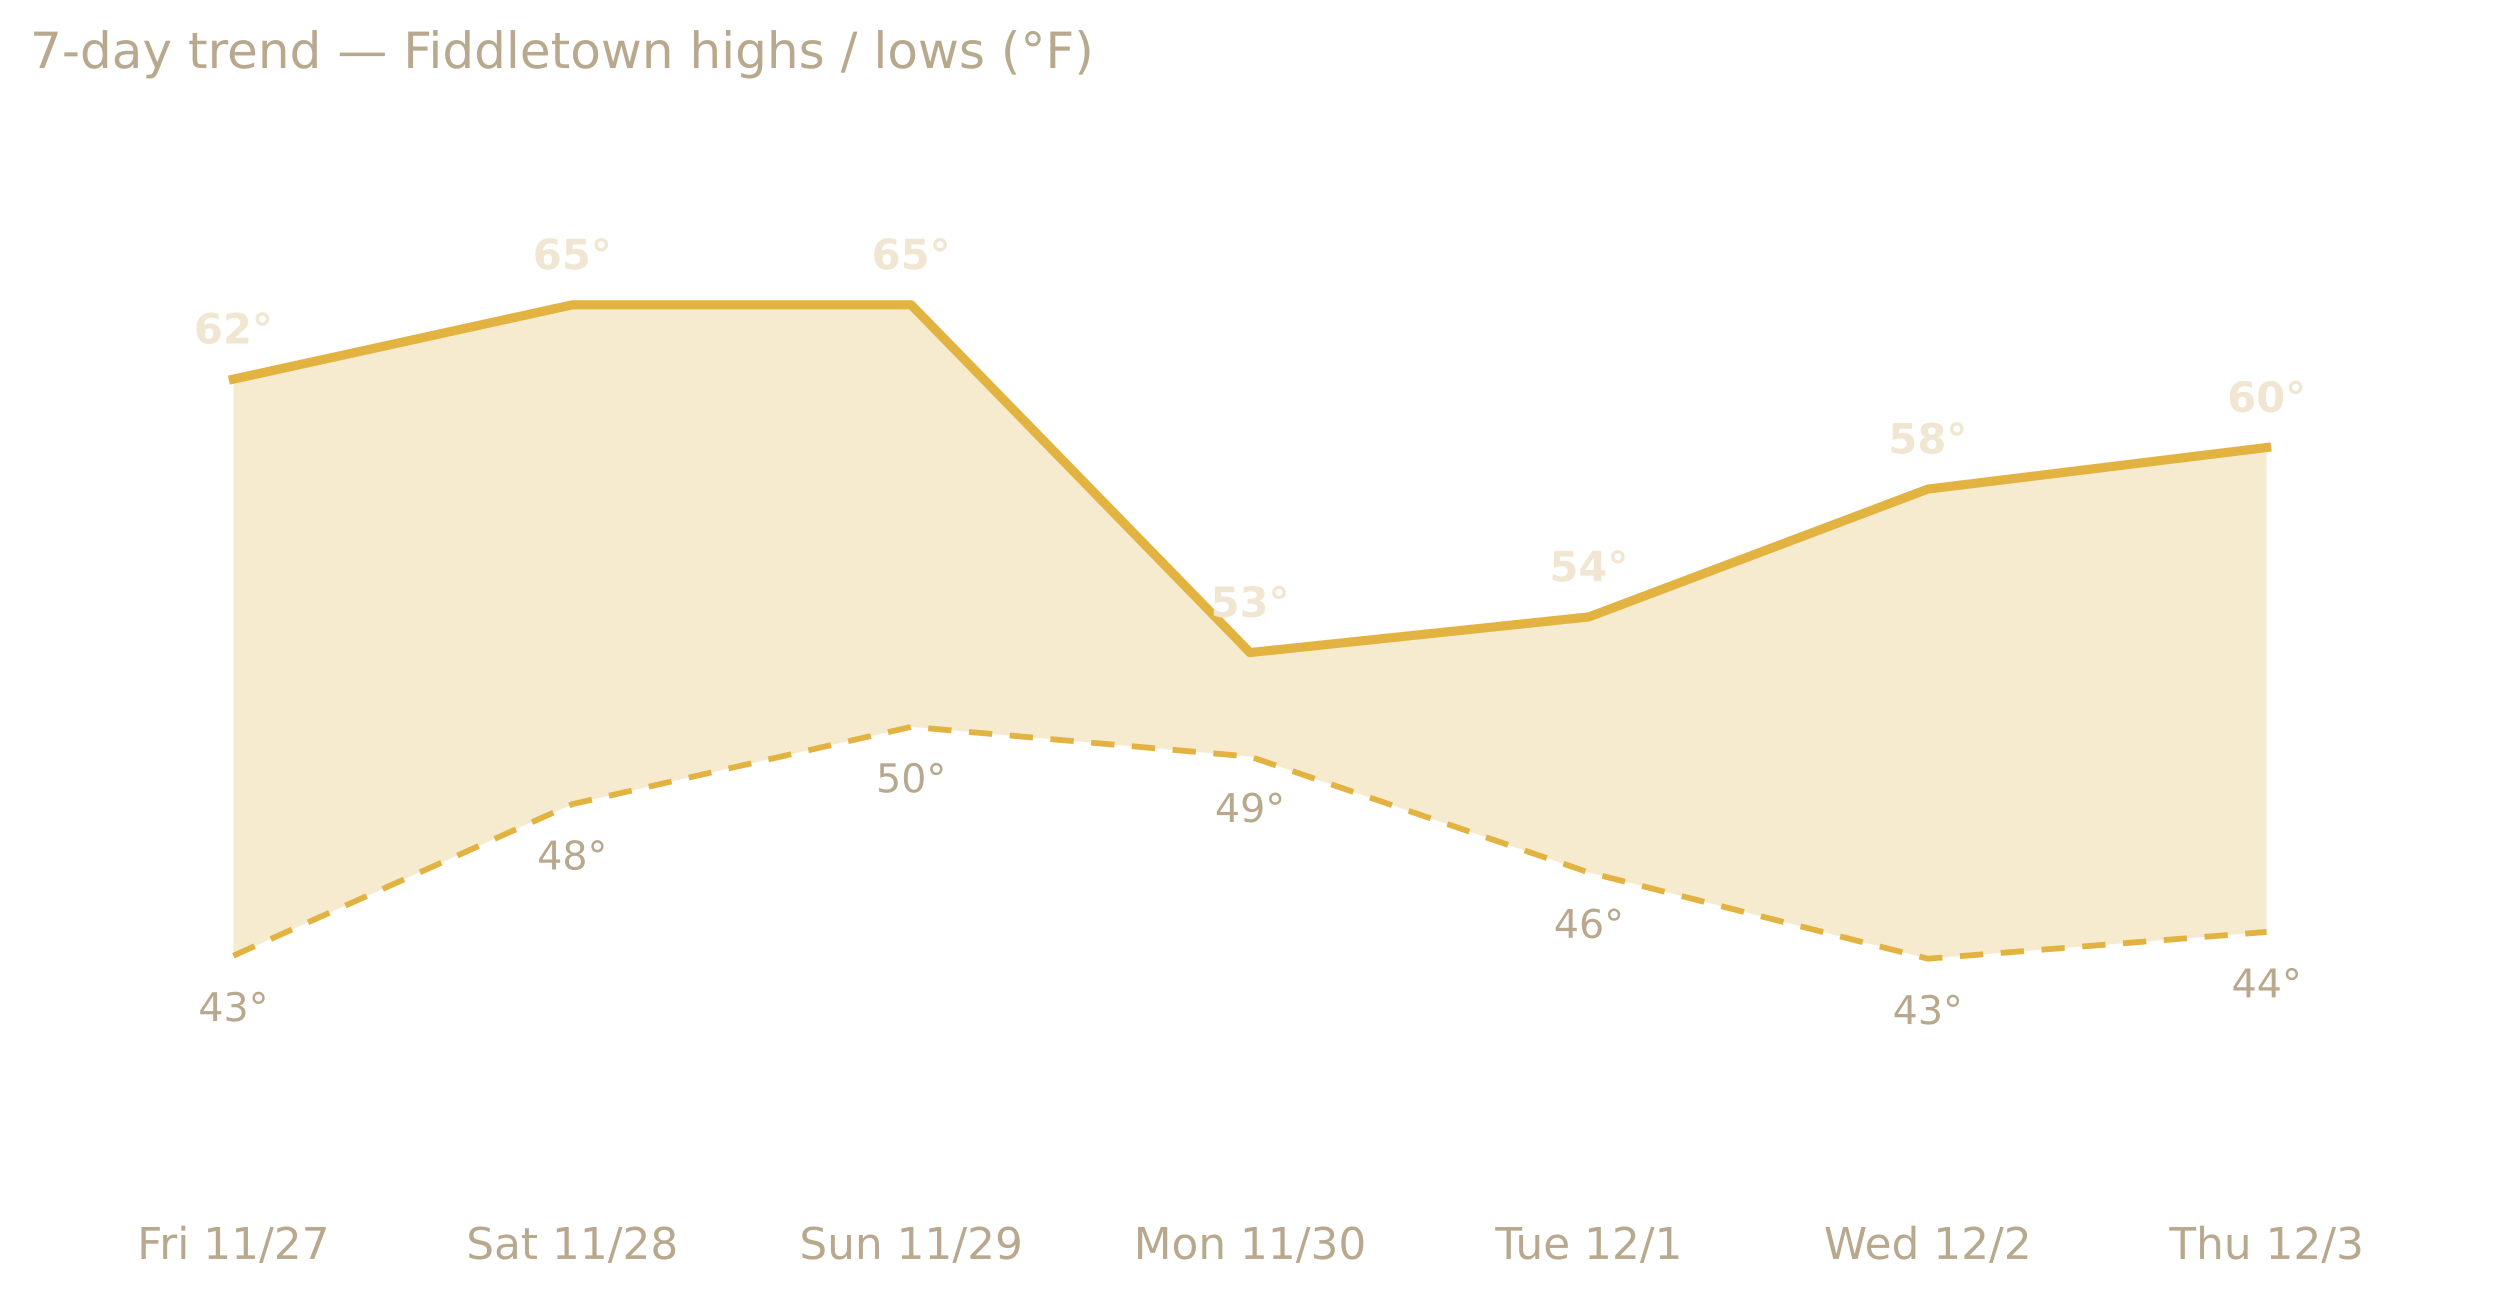
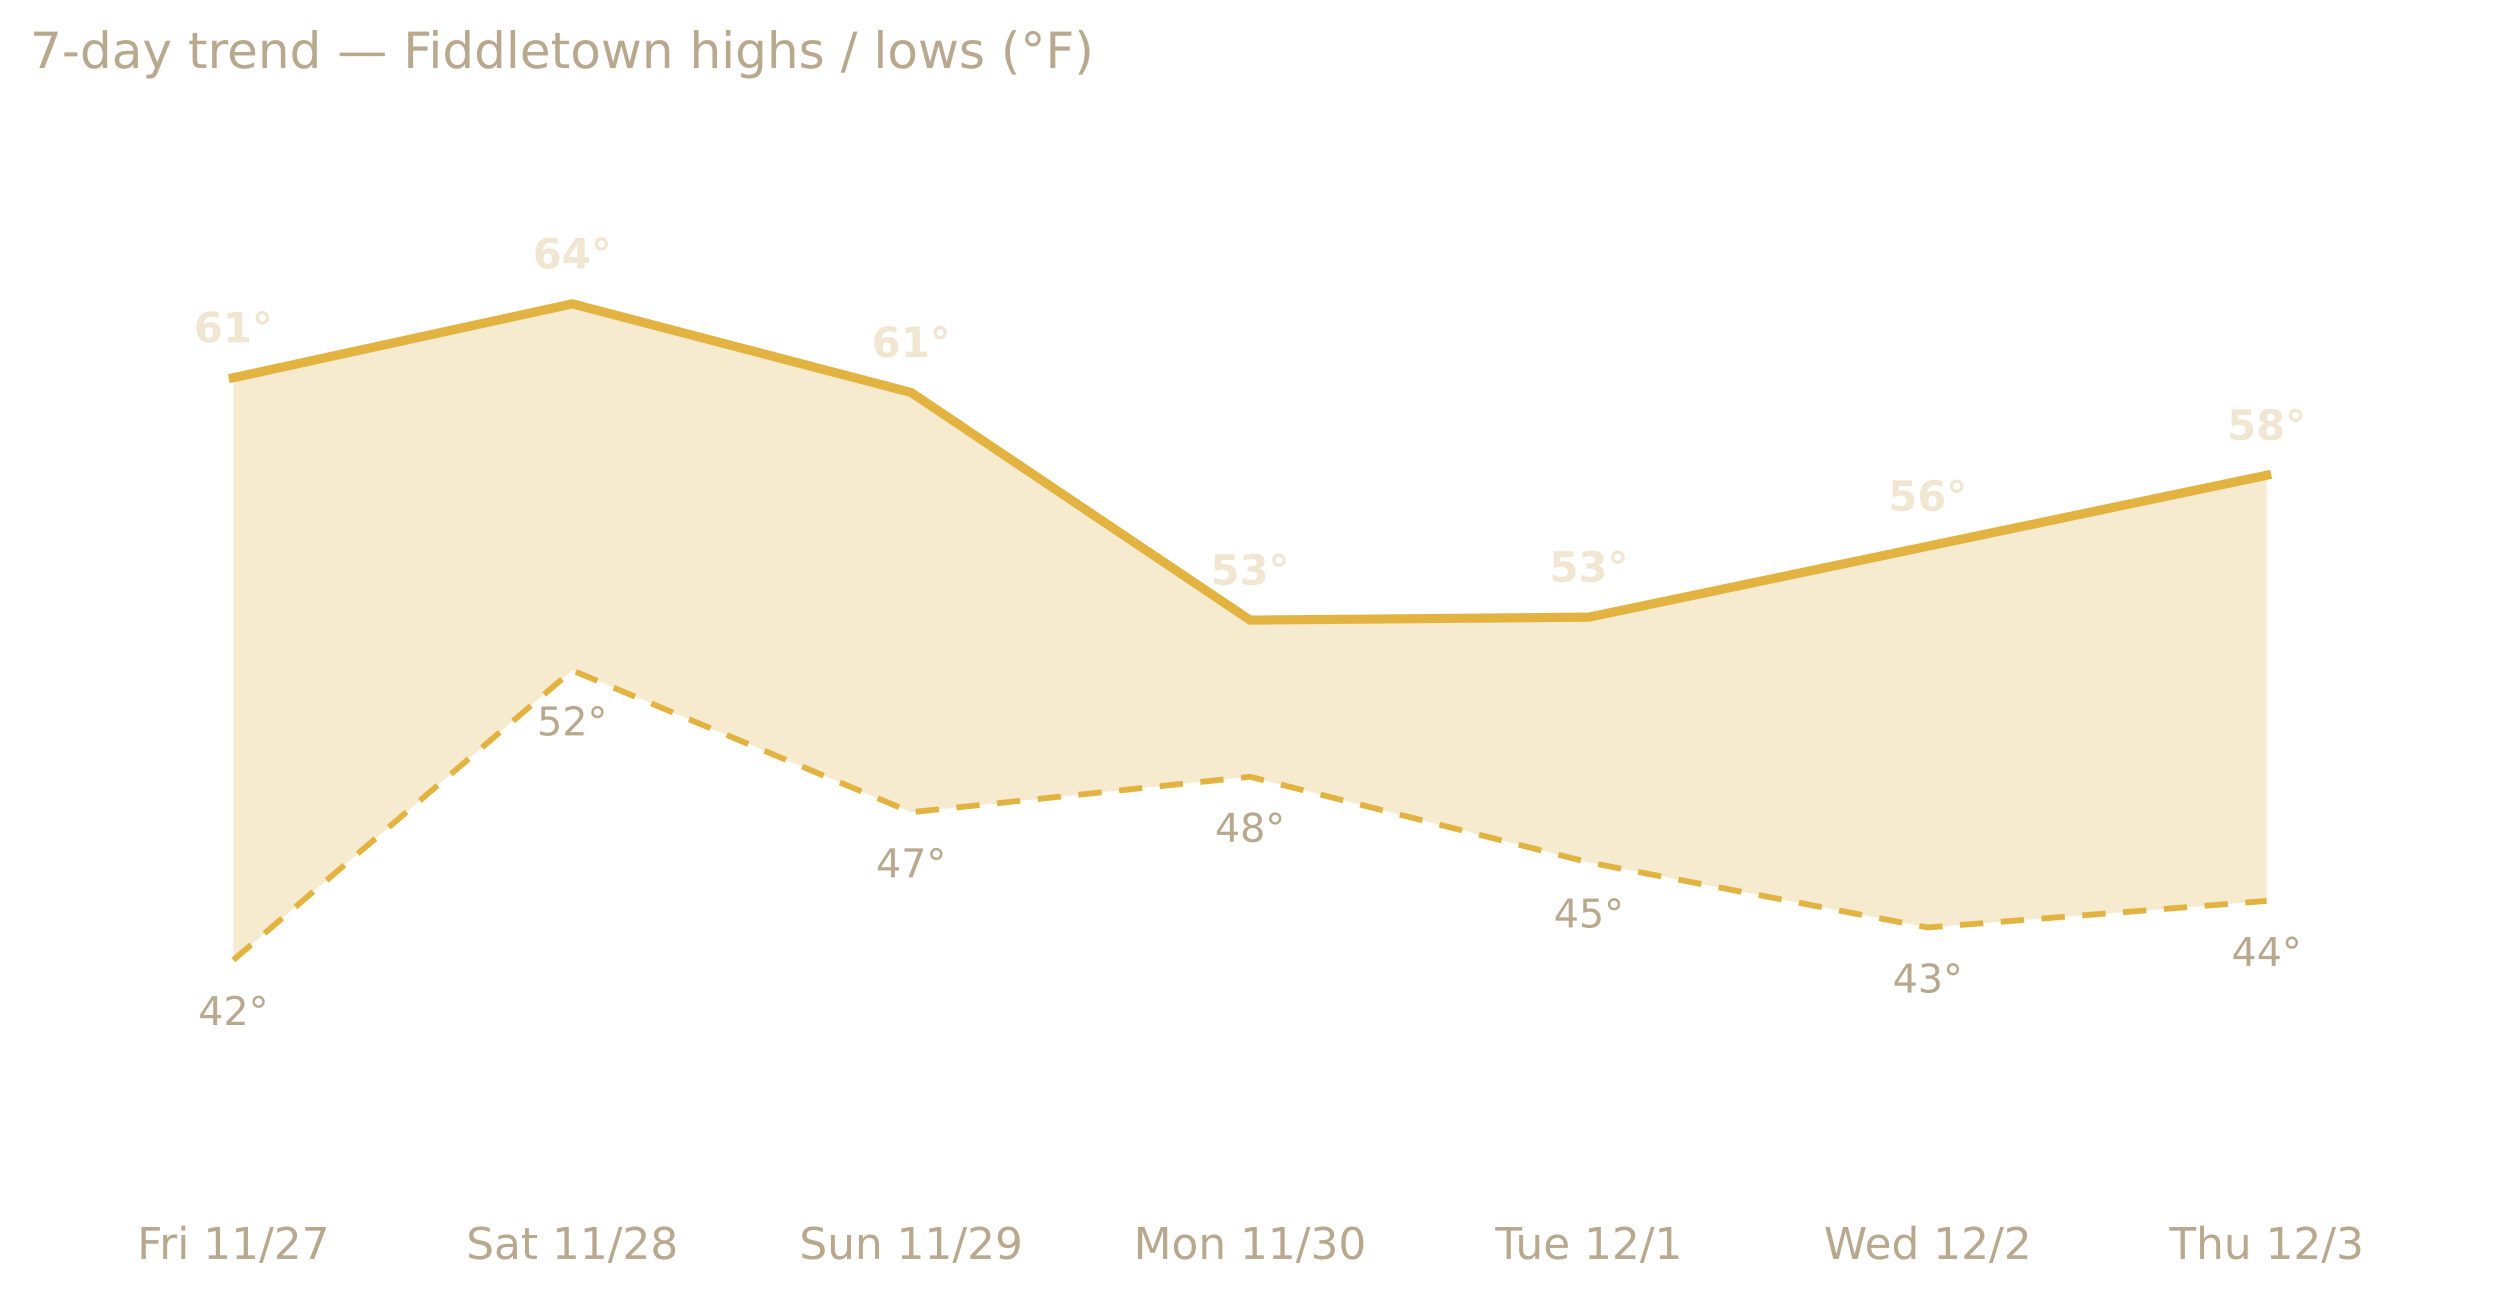
<svg xmlns="http://www.w3.org/2000/svg" xmlns:xlink="http://www.w3.org/1999/xlink" width="599.2pt" height="311.13pt" viewBox="0 0 599.2 311.13" version="1.1">
  <defs>
    <style type="text/css">*{stroke-linejoin: round; stroke-linecap: butt}</style>
  </defs>
  <g id="figure_1">
    <g id="patch_1">
      <path d="M 0 311.13  L 599.2 311.13  L 599.2 0  L 0 0  L 0 311.13  z " style="fill: none; opacity: 0" />
    </g>
    <g id="axes_1">
      <g id="patch_2">
        <path d="M 7.2 286.768  L 592 286.768  L 592 30.318  L 7.2 30.318  L 7.2 286.768  z " style="fill: none" />
      </g>
      <g id="matplotlib.axis_1">
        <g id="xtick_1">
          <g id="text_1">
            <g style="fill: #b8a88e" transform="translate(32.87927 301.7465) scale(0.105 -0.105)">
              <defs>
                <path id="DejaVuSans-46" d="M 628 4666  L 3309 4666  L 3309 4134  L 1259 4134  L 1259 2759  L 3109 2759  L 3109 2228  L 1259 2228  L 1259 0  L 628 0  L 628 4666  z " transform="scale(0.015625)" />
                <path id="DejaVuSans-72" d="M 2631 2963  Q 2534 3019 2420 3045  Q 2306 3072 2169 3072  Q 1681 3072 1420 2755  Q 1159 2438 1159 1844  L 1159 0  L 581 0  L 581 3500  L 1159 3500  L 1159 2956  Q 1341 3275 1631 3429  Q 1922 3584 2338 3584  Q 2397 3584 2469 3576  Q 2541 3569 2628 3553  L 2631 2963  z " transform="scale(0.015625)" />
                <path id="DejaVuSans-69" d="M 603 3500  L 1178 3500  L 1178 0  L 603 0  L 603 3500  z M 603 4863  L 1178 4863  L 1178 4134  L 603 4134  L 603 4863  z " transform="scale(0.015625)" />
                <path id="DejaVuSans-20" transform="scale(0.015625)" />
                <path id="DejaVuSans-31" d="M 794 531  L 1825 531  L 1825 4091  L 703 3866  L 703 4441  L 1819 4666  L 2450 4666  L 2450 531  L 3481 531  L 3481 0  L 794 0  L 794 531  z " transform="scale(0.015625)" />
                <path id="DejaVuSans-2f" d="M 1625 4666  L 2156 4666  L 531 -594  L 0 -594  L 1625 4666  z " transform="scale(0.015625)" />
                <path id="DejaVuSans-32" d="M 1228 531  L 3431 531  L 3431 0  L 469 0  L 469 531  Q 828 903 1448 1529  Q 2069 2156 2228 2338  Q 2531 2678 2651 2914  Q 2772 3150 2772 3378  Q 2772 3750 2511 3984  Q 2250 4219 1831 4219  Q 1534 4219 1204 4116  Q 875 4013 500 3803  L 500 4441  Q 881 4594 1212 4672  Q 1544 4750 1819 4750  Q 2544 4750 2975 4387  Q 3406 4025 3406 3419  Q 3406 3131 3298 2873  Q 3191 2616 2906 2266  Q 2828 2175 2409 1742  Q 1991 1309 1228 531  z " transform="scale(0.015625)" />
                <path id="DejaVuSans-37" d="M 525 4666  L 3525 4666  L 3525 4397  L 1831 0  L 1172 0  L 2766 4134  L 525 4134  L 525 4666  z " transform="scale(0.015625)" />
              </defs>
              <use xlink:href="#DejaVuSans-46" />
              <use xlink:href="#DejaVuSans-72" x="50.27" />
              <use xlink:href="#DejaVuSans-69" x="91.383" />
              <use xlink:href="#DejaVuSans-20" x="119.166" />
              <use xlink:href="#DejaVuSans-31" x="150.953" />
              <use xlink:href="#DejaVuSans-31" x="214.576" />
              <use xlink:href="#DejaVuSans-2f" x="278.199" />
              <use xlink:href="#DejaVuSans-32" x="311.891" />
              <use xlink:href="#DejaVuSans-37" x="375.514" />
            </g>
          </g>
        </g>
        <g id="xtick_2">
          <g id="text_2">
            <g style="fill: #b8a88e" transform="translate(111.7488 301.7465) scale(0.105 -0.105)">
              <defs>
                <path id="DejaVuSans-53" d="M 3425 4513  L 3425 3897  Q 3066 4069 2747 4153  Q 2428 4238 2131 4238  Q 1616 4238 1336 4038  Q 1056 3838 1056 3469  Q 1056 3159 1242 3001  Q 1428 2844 1947 2747  L 2328 2669  Q 3034 2534 3370 2195  Q 3706 1856 3706 1288  Q 3706 609 3251 259  Q 2797 -91 1919 -91  Q 1588 -91 1214 -16  Q 841 59 441 206  L 441 856  Q 825 641 1194 531  Q 1563 422 1919 422  Q 2459 422 2753 634  Q 3047 847 3047 1241  Q 3047 1584 2836 1778  Q 2625 1972 2144 2069  L 1759 2144  Q 1053 2284 737 2584  Q 422 2884 422 3419  Q 422 4038 858 4394  Q 1294 4750 2059 4750  Q 2388 4750 2728 4690  Q 3069 4631 3425 4513  z " transform="scale(0.015625)" />
                <path id="DejaVuSans-61" d="M 2194 1759  Q 1497 1759 1228 1600  Q 959 1441 959 1056  Q 959 750 1161 570  Q 1363 391 1709 391  Q 2188 391 2477 730  Q 2766 1069 2766 1631  L 2766 1759  L 2194 1759  z M 3341 1997  L 3341 0  L 2766 0  L 2766 531  Q 2569 213 2275 61  Q 1981 -91 1556 -91  Q 1019 -91 701 211  Q 384 513 384 1019  Q 384 1609 779 1909  Q 1175 2209 1959 2209  L 2766 2209  L 2766 2266  Q 2766 2663 2505 2880  Q 2244 3097 1772 3097  Q 1472 3097 1187 3025  Q 903 2953 641 2809  L 641 3341  Q 956 3463 1253 3523  Q 1550 3584 1831 3584  Q 2591 3584 2966 3190  Q 3341 2797 3341 1997  z " transform="scale(0.015625)" />
                <path id="DejaVuSans-74" d="M 1172 4494  L 1172 3500  L 2356 3500  L 2356 3053  L 1172 3053  L 1172 1153  Q 1172 725 1289 603  Q 1406 481 1766 481  L 2356 481  L 2356 0  L 1766 0  Q 1100 0 847 248  Q 594 497 594 1153  L 594 3053  L 172 3053  L 172 3500  L 594 3500  L 594 4494  L 1172 4494  z " transform="scale(0.015625)" />
                <path id="DejaVuSans-38" d="M 2034 2216  Q 1584 2216 1326 1975  Q 1069 1734 1069 1313  Q 1069 891 1326 650  Q 1584 409 2034 409  Q 2484 409 2743 651  Q 3003 894 3003 1313  Q 3003 1734 2745 1975  Q 2488 2216 2034 2216  z M 1403 2484  Q 997 2584 770 2862  Q 544 3141 544 3541  Q 544 4100 942 4425  Q 1341 4750 2034 4750  Q 2731 4750 3128 4425  Q 3525 4100 3525 3541  Q 3525 3141 3298 2862  Q 3072 2584 2669 2484  Q 3125 2378 3379 2068  Q 3634 1759 3634 1313  Q 3634 634 3220 271  Q 2806 -91 2034 -91  Q 1263 -91 848 271  Q 434 634 434 1313  Q 434 1759 690 2068  Q 947 2378 1403 2484  z M 1172 3481  Q 1172 3119 1398 2916  Q 1625 2713 2034 2713  Q 2441 2713 2670 2916  Q 2900 3119 2900 3481  Q 2900 3844 2670 4047  Q 2441 4250 2034 4250  Q 1625 4250 1398 4047  Q 1172 3844 1172 3481  z " transform="scale(0.015625)" />
              </defs>
              <use xlink:href="#DejaVuSans-53" />
              <use xlink:href="#DejaVuSans-61" x="63.477" />
              <use xlink:href="#DejaVuSans-74" x="124.756" />
              <use xlink:href="#DejaVuSans-20" x="163.965" />
              <use xlink:href="#DejaVuSans-31" x="195.752" />
              <use xlink:href="#DejaVuSans-31" x="259.375" />
              <use xlink:href="#DejaVuSans-2f" x="322.998" />
              <use xlink:href="#DejaVuSans-32" x="356.689" />
              <use xlink:href="#DejaVuSans-38" x="420.312" />
            </g>
          </g>
        </g>
        <g id="xtick_3">
          <g id="text_3">
            <g style="fill: #b8a88e" transform="translate(191.5921 301.7465) scale(0.105 -0.105)">
              <defs>
                <path id="DejaVuSans-75" d="M 544 1381  L 544 3500  L 1119 3500  L 1119 1403  Q 1119 906 1312 657  Q 1506 409 1894 409  Q 2359 409 2629 706  Q 2900 1003 2900 1516  L 2900 3500  L 3475 3500  L 3475 0  L 2900 0  L 2900 538  Q 2691 219 2414 64  Q 2138 -91 1772 -91  Q 1169 -91 856 284  Q 544 659 544 1381  z M 1991 3584  L 1991 3584  z " transform="scale(0.015625)" />
                <path id="DejaVuSans-6e" d="M 3513 2113  L 3513 0  L 2938 0  L 2938 2094  Q 2938 2591 2744 2837  Q 2550 3084 2163 3084  Q 1697 3084 1428 2787  Q 1159 2491 1159 1978  L 1159 0  L 581 0  L 581 3500  L 1159 3500  L 1159 2956  Q 1366 3272 1645 3428  Q 1925 3584 2291 3584  Q 2894 3584 3203 3211  Q 3513 2838 3513 2113  z " transform="scale(0.015625)" />
                <path id="DejaVuSans-39" d="M 703 97  L 703 672  Q 941 559 1184 500  Q 1428 441 1663 441  Q 2288 441 2617 861  Q 2947 1281 2994 2138  Q 2813 1869 2534 1725  Q 2256 1581 1919 1581  Q 1219 1581 811 2004  Q 403 2428 403 3163  Q 403 3881 828 4315  Q 1253 4750 1959 4750  Q 2769 4750 3195 4129  Q 3622 3509 3622 2328  Q 3622 1225 3098 567  Q 2575 -91 1691 -91  Q 1453 -91 1209 -44  Q 966 3 703 97  z M 1959 2075  Q 2384 2075 2632 2365  Q 2881 2656 2881 3163  Q 2881 3666 2632 3958  Q 2384 4250 1959 4250  Q 1534 4250 1286 3958  Q 1038 3666 1038 3163  Q 1038 2656 1286 2365  Q 1534 2075 1959 2075  z " transform="scale(0.015625)" />
              </defs>
              <use xlink:href="#DejaVuSans-53" />
              <use xlink:href="#DejaVuSans-75" x="63.477" />
              <use xlink:href="#DejaVuSans-6e" x="126.855" />
              <use xlink:href="#DejaVuSans-20" x="190.234" />
              <use xlink:href="#DejaVuSans-31" x="222.021" />
              <use xlink:href="#DejaVuSans-31" x="285.645" />
              <use xlink:href="#DejaVuSans-2f" x="349.268" />
              <use xlink:href="#DejaVuSans-32" x="382.959" />
              <use xlink:href="#DejaVuSans-39" x="446.582" />
            </g>
          </g>
        </g>
        <g id="xtick_4">
          <g id="text_4">
            <g style="fill: #b8a88e" transform="translate(271.7323 301.7465) scale(0.105 -0.105)">
              <defs>
                <path id="DejaVuSans-4d" d="M 628 4666  L 1569 4666  L 2759 1491  L 3956 4666  L 4897 4666  L 4897 0  L 4281 0  L 4281 4097  L 3078 897  L 2444 897  L 1241 4097  L 1241 0  L 628 0  L 628 4666  z " transform="scale(0.015625)" />
                <path id="DejaVuSans-6f" d="M 1959 3097  Q 1497 3097 1228 2736  Q 959 2375 959 1747  Q 959 1119 1226 758  Q 1494 397 1959 397  Q 2419 397 2687 759  Q 2956 1122 2956 1747  Q 2956 2369 2687 2733  Q 2419 3097 1959 3097  z M 1959 3584  Q 2709 3584 3137 3096  Q 3566 2609 3566 1747  Q 3566 888 3137 398  Q 2709 -91 1959 -91  Q 1206 -91 779 398  Q 353 888 353 1747  Q 353 2609 779 3096  Q 1206 3584 1959 3584  z " transform="scale(0.015625)" />
                <path id="DejaVuSans-33" d="M 2597 2516  Q 3050 2419 3304 2112  Q 3559 1806 3559 1356  Q 3559 666 3084 287  Q 2609 -91 1734 -91  Q 1441 -91 1130 -33  Q 819 25 488 141  L 488 750  Q 750 597 1062 519  Q 1375 441 1716 441  Q 2309 441 2620 675  Q 2931 909 2931 1356  Q 2931 1769 2642 2001  Q 2353 2234 1838 2234  L 1294 2234  L 1294 2753  L 1863 2753  Q 2328 2753 2575 2939  Q 2822 3125 2822 3475  Q 2822 3834 2567 4026  Q 2313 4219 1838 4219  Q 1578 4219 1281 4162  Q 984 4106 628 3988  L 628 4550  Q 988 4650 1302 4700  Q 1616 4750 1894 4750  Q 2613 4750 3031 4423  Q 3450 4097 3450 3541  Q 3450 3153 3228 2886  Q 3006 2619 2597 2516  z " transform="scale(0.015625)" />
                <path id="DejaVuSans-30" d="M 2034 4250  Q 1547 4250 1301 3770  Q 1056 3291 1056 2328  Q 1056 1369 1301 889  Q 1547 409 2034 409  Q 2525 409 2770 889  Q 3016 1369 3016 2328  Q 3016 3291 2770 3770  Q 2525 4250 2034 4250  z M 2034 4750  Q 2819 4750 3233 4129  Q 3647 3509 3647 2328  Q 3647 1150 3233 529  Q 2819 -91 2034 -91  Q 1250 -91 836 529  Q 422 1150 422 2328  Q 422 3509 836 4129  Q 1250 4750 2034 4750  z " transform="scale(0.015625)" />
              </defs>
              <use xlink:href="#DejaVuSans-4d" />
              <use xlink:href="#DejaVuSans-6f" x="86.279" />
              <use xlink:href="#DejaVuSans-6e" x="147.461" />
              <use xlink:href="#DejaVuSans-20" x="210.84" />
              <use xlink:href="#DejaVuSans-31" x="242.627" />
              <use xlink:href="#DejaVuSans-31" x="306.25" />
              <use xlink:href="#DejaVuSans-2f" x="369.873" />
              <use xlink:href="#DejaVuSans-33" x="403.564" />
              <use xlink:href="#DejaVuSans-30" x="467.188" />
            </g>
          </g>
        </g>
        <g id="xtick_5">
          <g id="text_5">
            <g style="fill: #b8a88e" transform="translate(358.3941 301.7465) scale(0.105 -0.105)">
              <defs>
                <path id="DejaVuSans-54" d="M -19 4666  L 3928 4666  L 3928 4134  L 2272 4134  L 2272 0  L 1638 0  L 1638 4134  L -19 4134  L -19 4666  z " transform="scale(0.015625)" />
                <path id="DejaVuSans-65" d="M 3597 1894  L 3597 1613  L 953 1613  Q 991 1019 1311 708  Q 1631 397 2203 397  Q 2534 397 2845 478  Q 3156 559 3463 722  L 3463 178  Q 3153 47 2828 -22  Q 2503 -91 2169 -91  Q 1331 -91 842 396  Q 353 884 353 1716  Q 353 2575 817 3079  Q 1281 3584 2069 3584  Q 2775 3584 3186 3129  Q 3597 2675 3597 1894  z M 3022 2063  Q 3016 2534 2758 2815  Q 2500 3097 2075 3097  Q 1594 3097 1305 2825  Q 1016 2553 972 2059  L 3022 2063  z " transform="scale(0.015625)" />
              </defs>
              <use xlink:href="#DejaVuSans-54" />
              <use xlink:href="#DejaVuSans-75" x="45.959" />
              <use xlink:href="#DejaVuSans-65" x="109.338" />
              <use xlink:href="#DejaVuSans-20" x="170.861" />
              <use xlink:href="#DejaVuSans-31" x="202.648" />
              <use xlink:href="#DejaVuSans-32" x="266.271" />
              <use xlink:href="#DejaVuSans-2f" x="329.895" />
              <use xlink:href="#DejaVuSans-31" x="363.586" />
            </g>
          </g>
        </g>
        <g id="xtick_6">
          <g id="text_6">
            <g style="fill: #b8a88e" transform="translate(437.1406 301.7465) scale(0.105 -0.105)">
              <defs>
                <path id="DejaVuSans-57" d="M 213 4666  L 850 4666  L 1831 722  L 2809 4666  L 3519 4666  L 4500 722  L 5478 4666  L 6119 4666  L 4947 0  L 4153 0  L 3169 4050  L 2175 0  L 1381 0  L 213 4666  z " transform="scale(0.015625)" />
                <path id="DejaVuSans-64" d="M 2906 2969  L 2906 4863  L 3481 4863  L 3481 0  L 2906 0  L 2906 525  Q 2725 213 2448 61  Q 2172 -91 1784 -91  Q 1150 -91 751 415  Q 353 922 353 1747  Q 353 2572 751 3078  Q 1150 3584 1784 3584  Q 2172 3584 2448 3432  Q 2725 3281 2906 2969  z M 947 1747  Q 947 1113 1208 752  Q 1469 391 1925 391  Q 2381 391 2643 752  Q 2906 1113 2906 1747  Q 2906 2381 2643 2742  Q 2381 3103 1925 3103  Q 1469 3103 1208 2742  Q 947 2381 947 1747  z " transform="scale(0.015625)" />
              </defs>
              <use xlink:href="#DejaVuSans-57" />
              <use xlink:href="#DejaVuSans-65" x="93.002" />
              <use xlink:href="#DejaVuSans-64" x="154.525" />
              <use xlink:href="#DejaVuSans-20" x="218.002" />
              <use xlink:href="#DejaVuSans-31" x="249.789" />
              <use xlink:href="#DejaVuSans-32" x="313.412" />
              <use xlink:href="#DejaVuSans-2f" x="377.035" />
              <use xlink:href="#DejaVuSans-32" x="410.727" />
            </g>
          </g>
        </g>
        <g id="xtick_7">
          <g id="text_7">
            <g style="fill: #b8a88e" transform="translate(519.9476 301.7465) scale(0.105 -0.105)">
              <defs>
                <path id="DejaVuSans-68" d="M 3513 2113  L 3513 0  L 2938 0  L 2938 2094  Q 2938 2591 2744 2837  Q 2550 3084 2163 3084  Q 1697 3084 1428 2787  Q 1159 2491 1159 1978  L 1159 0  L 581 0  L 581 4863  L 1159 4863  L 1159 2956  Q 1366 3272 1645 3428  Q 1925 3584 2291 3584  Q 2894 3584 3203 3211  Q 3513 2838 3513 2113  z " transform="scale(0.015625)" />
              </defs>
              <use xlink:href="#DejaVuSans-54" />
              <use xlink:href="#DejaVuSans-68" x="61.084" />
              <use xlink:href="#DejaVuSans-75" x="124.463" />
              <use xlink:href="#DejaVuSans-20" x="187.842" />
              <use xlink:href="#DejaVuSans-31" x="219.629" />
              <use xlink:href="#DejaVuSans-32" x="283.252" />
              <use xlink:href="#DejaVuSans-2f" x="346.875" />
              <use xlink:href="#DejaVuSans-33" x="380.566" />
            </g>
          </g>
        </g>
      </g>
      <g id="matplotlib.axis_2" />
      <g id="PolyCollection_1">
-         <path d="M 55.933 90.869  L 55.933 229.067  L 137.156 192.736  L 218.378 174.215  L 299.6 181.339  L 380.822 209.121  L 462.044 229.779  L 543.267 223.368  L 543.267 107.253  L 543.267 107.253  L 462.044 117.226  L 380.822 147.858  L 299.6 156.406  L 218.378 73.06  L 137.156 73.06  L 55.933 90.869  z " clip-path="url(#pb3222cf392)" style="fill: #e3b341; fill-opacity: 0.25" />
+         <path d="M 55.933 90.534  L 55.933 230.094  L 137.156 160.668  L 218.378 194.673  L 299.6 186.172  L 380.822 206.716  L 462.044 222.301  L 543.267 215.926  L 543.267 113.912  L 543.267 113.912  L 462.044 130.915  L 380.822 147.917  L 299.6 148.625  L 218.378 94.076  L 137.156 72.824  L 55.933 90.534  z " clip-path="url(#paa1cb2d0d5)" style="fill: #e3b341; fill-opacity: 0.25" />
      </g>
      <g id="line2d_1">
-         <path d="M 55.933 90.869  L 137.156 73.06  L 218.378 73.06  L 299.6 156.406  L 380.822 147.858  L 462.044 117.226  L 543.267 107.253  " clip-path="url(#pb3222cf392)" style="fill: none; stroke: #e3b341; stroke-width: 2.2; stroke-linecap: square" />
+         <path d="M 55.933 90.534  L 137.156 72.824  L 218.378 94.076  L 299.6 148.625  L 380.822 147.917  L 462.044 130.915  L 543.267 113.912  " clip-path="url(#paa1cb2d0d5)" style="fill: none; stroke: #e3b341; stroke-width: 2.2; stroke-linecap: square" />
      </g>
      <g id="line2d_2">
-         <path d="M 55.933 229.067  L 137.156 192.736  L 218.378 174.215  L 299.6 181.339  L 380.822 209.121  L 462.044 229.779  L 543.267 223.368  " clip-path="url(#pb3222cf392)" style="fill: none; stroke-dasharray: 5.6,4.2; stroke-dashoffset: 0; stroke: #e3b341; stroke-width: 1.4" />
+         <path d="M 55.933 230.094  L 137.156 160.668  L 218.378 194.673  L 299.6 186.172  L 380.822 206.716  L 462.044 222.301  L 543.267 215.926  " clip-path="url(#paa1cb2d0d5)" style="fill: none; stroke-dasharray: 5.6,4.2; stroke-dashoffset: 0; stroke: #e3b341; stroke-width: 1.4" />
      </g>
      <g id="text_8">
-         <g style="fill: #f0e6d2" transform="translate(46.47552 82.32049) scale(0.1 -0.1)">
+         <g style="fill: #f0e6d2" transform="translate(46.47552 82.03318) scale(0.1 -0.1)">
          <defs>
            <path id="DejaVuSans-Bold-36" d="M 2316 2303  Q 2000 2303 1842 2098  Q 1684 1894 1684 1484  Q 1684 1075 1842 870  Q 2000 666 2316 666  Q 2634 666 2792 870  Q 2950 1075 2950 1484  Q 2950 1894 2792 2098  Q 2634 2303 2316 2303  z M 3803 4544  L 3803 3681  Q 3506 3822 3243 3889  Q 2981 3956 2731 3956  Q 2194 3956 1894 3657  Q 1594 3359 1544 2772  Q 1750 2925 1990 3001  Q 2231 3078 2516 3078  Q 3231 3078 3670 2659  Q 4109 2241 4109 1563  Q 4109 813 3618 361  Q 3128 -91 2303 -91  Q 1394 -91 895 523  Q 397 1138 397 2266  Q 397 3422 980 4083  Q 1563 4744 2578 4744  Q 2900 4744 3203 4694  Q 3506 4644 3803 4544  z " transform="scale(0.015625)" />
-             <path id="DejaVuSans-Bold-32" d="M 1844 884  L 3897 884  L 3897 0  L 506 0  L 506 884  L 2209 2388  Q 2438 2594 2547 2791  Q 2656 2988 2656 3200  Q 2656 3528 2436 3728  Q 2216 3928 1850 3928  Q 1569 3928 1234 3808  Q 900 3688 519 3450  L 519 4475  Q 925 4609 1322 4679  Q 1719 4750 2100 4750  Q 2938 4750 3402 4381  Q 3866 4013 3866 3353  Q 3866 2972 3669 2642  Q 3472 2313 2841 1759  L 1844 884  z " transform="scale(0.015625)" />
+             <path id="DejaVuSans-Bold-31" d="M 750 831  L 1813 831  L 1813 3847  L 722 3622  L 722 4441  L 1806 4666  L 2950 4666  L 2950 831  L 4013 831  L 4013 0  L 750 0  L 750 831  z " transform="scale(0.015625)" />
            <path id="DejaVuSans-Bold-b0" d="M 1600 4288  Q 1375 4288 1219 4131  Q 1063 3975 1063 3750  Q 1063 3525 1217 3372  Q 1372 3219 1600 3219  Q 1825 3219 1981 3373  Q 2138 3528 2138 3750  Q 2138 3975 1980 4131  Q 1822 4288 1600 4288  z M 1600 4794  Q 1806 4794 1997 4714  Q 2188 4634 2338 4488  Q 2484 4338 2561 4150  Q 2638 3963 2638 3750  Q 2638 3541 2561 3352  Q 2484 3163 2344 3022  Q 2194 2872 2000 2792  Q 1806 2713 1594 2713  Q 1153 2713 854 3011  Q 556 3309 556 3750  Q 556 4191 857 4492  Q 1159 4794 1600 4794  z " transform="scale(0.015625)" />
          </defs>
          <use xlink:href="#DejaVuSans-Bold-36" />
-           <use xlink:href="#DejaVuSans-Bold-32" x="69.58" />
+           <use xlink:href="#DejaVuSans-Bold-31" x="69.58" />
          <use xlink:href="#DejaVuSans-Bold-b0" x="139.16" />
        </g>
      </g>
      <g id="text_9">
-         <g style="fill: #b8a88e" transform="translate(47.51396 244.7388) scale(0.095 -0.095)">
+         <g style="fill: #b8a88e" transform="translate(47.51396 245.6795) scale(0.095 -0.095)">
          <defs>
            <path id="DejaVuSans-34" d="M 2419 4116  L 825 1625  L 2419 1625  L 2419 4116  z M 2253 4666  L 3047 4666  L 3047 1625  L 3713 1625  L 3713 1100  L 3047 1100  L 3047 0  L 2419 0  L 2419 1100  L 313 1100  L 313 1709  L 2253 4666  z " transform="scale(0.015625)" />
            <path id="DejaVuSans-b0" d="M 1600 4347  Q 1350 4347 1178 4173  Q 1006 4000 1006 3750  Q 1006 3503 1178 3333  Q 1350 3163 1600 3163  Q 1850 3163 2022 3333  Q 2194 3503 2194 3750  Q 2194 3997 2020 4172  Q 1847 4347 1600 4347  z M 1600 4750  Q 1800 4750 1984 4673  Q 2169 4597 2303 4453  Q 2447 4313 2519 4134  Q 2591 3956 2591 3750  Q 2591 3338 2302 3052  Q 2013 2766 1594 2766  Q 1172 2766 890 3047  Q 609 3328 609 3750  Q 609 4169 896 4459  Q 1184 4750 1600 4750  z " transform="scale(0.015625)" />
          </defs>
          <use xlink:href="#DejaVuSans-34" />
-           <use xlink:href="#DejaVuSans-33" x="63.623" />
+           <use xlink:href="#DejaVuSans-32" x="63.623" />
          <use xlink:href="#DejaVuSans-b0" x="127.246" />
        </g>
      </g>
      <g id="text_10">
-         <g style="fill: #f0e6d2" transform="translate(127.6977 64.51146) scale(0.1 -0.1)">
+         <g style="fill: #f0e6d2" transform="translate(127.6977 64.32255) scale(0.1 -0.1)">
+           <defs>
+             <path id="DejaVuSans-Bold-34" d="M 2356 3675  L 1038 1722  L 2356 1722  L 2356 3675  z M 2156 4666  L 3494 4666  L 3494 1722  L 4159 1722  L 4159 850  L 3494 850  L 3494 0  L 2356 0  L 2356 850  L 288 850  L 288 1881  L 2156 4666  z " transform="scale(0.015625)" />
+           </defs>
+           <use xlink:href="#DejaVuSans-Bold-36" />
+           <use xlink:href="#DejaVuSans-Bold-34" x="69.58" />
+           <use xlink:href="#DejaVuSans-Bold-b0" x="139.16" />
+         </g>
+       </g>
+       <g id="text_11">
+         <g style="fill: #b8a88e" transform="translate(128.7362 176.2538) scale(0.095 -0.095)">
+           <defs>
+             <path id="DejaVuSans-35" d="M 691 4666  L 3169 4666  L 3169 4134  L 1269 4134  L 1269 2991  Q 1406 3038 1543 3061  Q 1681 3084 1819 3084  Q 2600 3084 3056 2656  Q 3513 2228 3513 1497  Q 3513 744 3044 326  Q 2575 -91 1722 -91  Q 1428 -91 1123 -41  Q 819 9 494 109  L 494 744  Q 775 591 1075 516  Q 1375 441 1709 441  Q 2250 441 2565 725  Q 2881 1009 2881 1497  Q 2881 1984 2565 2268  Q 2250 2553 1709 2553  Q 1456 2553 1204 2497  Q 953 2441 691 2322  L 691 4666  z " transform="scale(0.015625)" />
+           </defs>
+           <use xlink:href="#DejaVuSans-35" />
+           <use xlink:href="#DejaVuSans-32" x="63.623" />
+           <use xlink:href="#DejaVuSans-b0" x="127.246" />
+         </g>
+       </g>
+       <g id="text_12">
+         <g style="fill: #f0e6d2" transform="translate(208.92 85.57531) scale(0.1 -0.1)">
+           <use xlink:href="#DejaVuSans-Bold-36" />
+           <use xlink:href="#DejaVuSans-Bold-31" x="69.58" />
+           <use xlink:href="#DejaVuSans-Bold-b0" x="139.16" />
+         </g>
+       </g>
+       <g id="text_13">
+         <g style="fill: #b8a88e" transform="translate(209.9584 210.2582) scale(0.095 -0.095)">
+           <use xlink:href="#DejaVuSans-34" />
+           <use xlink:href="#DejaVuSans-37" x="63.623" />
+           <use xlink:href="#DejaVuSans-b0" x="127.246" />
+         </g>
+       </g>
+       <g id="text_14">
+         <g style="fill: #f0e6d2" transform="translate(290.1422 140.1241) scale(0.1 -0.1)">
          <defs>
            <path id="DejaVuSans-Bold-35" d="M 678 4666  L 3669 4666  L 3669 3781  L 1638 3781  L 1638 3059  Q 1775 3097 1914 3117  Q 2053 3138 2203 3138  Q 3056 3138 3531 2711  Q 4006 2284 4006 1522  Q 4006 766 3489 337  Q 2972 -91 2053 -91  Q 1656 -91 1267 -14  Q 878 63 494 219  L 494 1166  Q 875 947 1217 837  Q 1559 728 1863 728  Q 2300 728 2551 942  Q 2803 1156 2803 1522  Q 2803 1891 2551 2103  Q 2300 2316 1863 2316  Q 1603 2316 1309 2248  Q 1016 2181 678 2041  L 678 4666  z " transform="scale(0.015625)" />
-           </defs>
-           <use xlink:href="#DejaVuSans-Bold-36" />
-           <use xlink:href="#DejaVuSans-Bold-35" x="69.58" />
-           <use xlink:href="#DejaVuSans-Bold-b0" x="139.16" />
-         </g>
-       </g>
-       <g id="text_11">
-         <g style="fill: #b8a88e" transform="translate(128.7362 208.4084) scale(0.095 -0.095)">
-           <use xlink:href="#DejaVuSans-34" />
-           <use xlink:href="#DejaVuSans-38" x="63.623" />
-           <use xlink:href="#DejaVuSans-b0" x="127.246" />
-         </g>
-       </g>
-       <g id="text_12">
-         <g style="fill: #f0e6d2" transform="translate(208.92 64.51146) scale(0.1 -0.1)">
-           <use xlink:href="#DejaVuSans-Bold-36" />
-           <use xlink:href="#DejaVuSans-Bold-35" x="69.58" />
-           <use xlink:href="#DejaVuSans-Bold-b0" x="139.16" />
-         </g>
-       </g>
-       <g id="text_13">
-         <g style="fill: #b8a88e" transform="translate(209.9584 189.887) scale(0.095 -0.095)">
-           <defs>
-             <path id="DejaVuSans-35" d="M 691 4666  L 3169 4666  L 3169 4134  L 1269 4134  L 1269 2991  Q 1406 3038 1543 3061  Q 1681 3084 1819 3084  Q 2600 3084 3056 2656  Q 3513 2228 3513 1497  Q 3513 744 3044 326  Q 2575 -91 1722 -91  Q 1428 -91 1123 -41  Q 819 9 494 109  L 494 744  Q 775 591 1075 516  Q 1375 441 1709 441  Q 2250 441 2565 725  Q 2881 1009 2881 1497  Q 2881 1984 2565 2268  Q 2250 2553 1709 2553  Q 1456 2553 1204 2497  Q 953 2441 691 2322  L 691 4666  z " transform="scale(0.015625)" />
-           </defs>
-           <use xlink:href="#DejaVuSans-35" />
-           <use xlink:href="#DejaVuSans-30" x="63.623" />
-           <use xlink:href="#DejaVuSans-b0" x="127.246" />
-         </g>
-       </g>
-       <g id="text_14">
-         <g style="fill: #f0e6d2" transform="translate(290.1422 147.8577) scale(0.1 -0.1)">
-           <defs>
            <path id="DejaVuSans-Bold-33" d="M 2981 2516  Q 3453 2394 3698 2092  Q 3944 1791 3944 1325  Q 3944 631 3412 270  Q 2881 -91 1863 -91  Q 1503 -91 1142 -33  Q 781 25 428 141  L 428 1069  Q 766 900 1098 814  Q 1431 728 1753 728  Q 2231 728 2486 893  Q 2741 1059 2741 1369  Q 2741 1688 2480 1852  Q 2219 2016 1709 2016  L 1228 2016  L 1228 2791  L 1734 2791  Q 2188 2791 2409 2933  Q 2631 3075 2631 3366  Q 2631 3634 2415 3781  Q 2200 3928 1806 3928  Q 1516 3928 1219 3862  Q 922 3797 628 3669  L 628 4550  Q 984 4650 1334 4700  Q 1684 4750 2022 4750  Q 2931 4750 3382 4451  Q 3834 4153 3834 3553  Q 3834 3144 3618 2883  Q 3403 2622 2981 2516  z " transform="scale(0.015625)" />
          </defs>
          <use xlink:href="#DejaVuSans-Bold-35" />
          <use xlink:href="#DejaVuSans-Bold-33" x="69.58" />
          <use xlink:href="#DejaVuSans-Bold-b0" x="139.16" />
        </g>
      </g>
      <g id="text_15">
-         <g style="fill: #b8a88e" transform="translate(291.1806 197.0106) scale(0.095 -0.095)">
-           <use xlink:href="#DejaVuSans-34" />
-           <use xlink:href="#DejaVuSans-39" x="63.623" />
+         <g style="fill: #b8a88e" transform="translate(291.1806 201.7571) scale(0.095 -0.095)">
+           <use xlink:href="#DejaVuSans-34" />
+           <use xlink:href="#DejaVuSans-38" x="63.623" />
          <use xlink:href="#DejaVuSans-b0" x="127.246" />
        </g>
      </g>
      <g id="text_16">
-         <g style="fill: #f0e6d2" transform="translate(371.3644 139.3094) scale(0.1 -0.1)">
-           <defs>
-             <path id="DejaVuSans-Bold-34" d="M 2356 3675  L 1038 1722  L 2356 1722  L 2356 3675  z M 2156 4666  L 3494 4666  L 3494 1722  L 4159 1722  L 4159 850  L 3494 850  L 3494 0  L 2356 0  L 2356 850  L 288 850  L 288 1881  L 2156 4666  z " transform="scale(0.015625)" />
-           </defs>
+         <g style="fill: #f0e6d2" transform="translate(371.3644 139.4156) scale(0.1 -0.1)">
          <use xlink:href="#DejaVuSans-Bold-35" />
-           <use xlink:href="#DejaVuSans-Bold-34" x="69.58" />
+           <use xlink:href="#DejaVuSans-Bold-33" x="69.58" />
          <use xlink:href="#DejaVuSans-Bold-b0" x="139.16" />
        </g>
      </g>
      <g id="text_17">
-         <g style="fill: #b8a88e" transform="translate(372.4028 224.7927) scale(0.095 -0.095)">
-           <defs>
-             <path id="DejaVuSans-36" d="M 2113 2584  Q 1688 2584 1439 2293  Q 1191 2003 1191 1497  Q 1191 994 1439 701  Q 1688 409 2113 409  Q 2538 409 2786 701  Q 3034 994 3034 1497  Q 3034 2003 2786 2293  Q 2538 2584 2113 2584  z M 3366 4563  L 3366 3988  Q 3128 4100 2886 4159  Q 2644 4219 2406 4219  Q 1781 4219 1451 3797  Q 1122 3375 1075 2522  Q 1259 2794 1537 2939  Q 1816 3084 2150 3084  Q 2853 3084 3261 2657  Q 3669 2231 3669 1497  Q 3669 778 3244 343  Q 2819 -91 2113 -91  Q 1303 -91 875 529  Q 447 1150 447 2328  Q 447 3434 972 4092  Q 1497 4750 2381 4750  Q 2619 4750 2861 4703  Q 3103 4656 3366 4563  z " transform="scale(0.015625)" />
-           </defs>
-           <use xlink:href="#DejaVuSans-34" />
-           <use xlink:href="#DejaVuSans-36" x="63.623" />
+         <g style="fill: #b8a88e" transform="translate(372.4028 222.3014) scale(0.095 -0.095)">
+           <use xlink:href="#DejaVuSans-34" />
+           <use xlink:href="#DejaVuSans-35" x="63.623" />
          <use xlink:href="#DejaVuSans-b0" x="127.246" />
        </g>
      </g>
      <g id="text_18">
-         <g style="fill: #f0e6d2" transform="translate(452.5866 108.6778) scale(0.1 -0.1)">
+         <g style="fill: #f0e6d2" transform="translate(452.5866 122.4134) scale(0.1 -0.1)">
+           <use xlink:href="#DejaVuSans-Bold-35" />
+           <use xlink:href="#DejaVuSans-Bold-36" x="69.58" />
+           <use xlink:href="#DejaVuSans-Bold-b0" x="139.16" />
+         </g>
+       </g>
+       <g id="text_19">
+         <g style="fill: #b8a88e" transform="translate(453.6251 237.8868) scale(0.095 -0.095)">
+           <use xlink:href="#DejaVuSans-34" />
+           <use xlink:href="#DejaVuSans-33" x="63.623" />
+           <use xlink:href="#DejaVuSans-b0" x="127.246" />
+         </g>
+       </g>
+       <g id="text_20">
+         <g style="fill: #f0e6d2" transform="translate(533.8089 105.4112) scale(0.1 -0.1)">
          <defs>
            <path id="DejaVuSans-Bold-38" d="M 2228 2088  Q 1891 2088 1709 1903  Q 1528 1719 1528 1375  Q 1528 1031 1709 848  Q 1891 666 2228 666  Q 2563 666 2741 848  Q 2919 1031 2919 1375  Q 2919 1722 2741 1905  Q 2563 2088 2228 2088  z M 1350 2484  Q 925 2613 709 2878  Q 494 3144 494 3541  Q 494 4131 934 4440  Q 1375 4750 2228 4750  Q 3075 4750 3515 4442  Q 3956 4134 3956 3541  Q 3956 3144 3739 2878  Q 3522 2613 3097 2484  Q 3572 2353 3814 2058  Q 4056 1763 4056 1313  Q 4056 619 3595 264  Q 3134 -91 2228 -91  Q 1319 -91 855 264  Q 391 619 391 1313  Q 391 1763 633 2058  Q 875 2353 1350 2484  z M 1631 3419  Q 1631 3141 1786 2991  Q 1941 2841 2228 2841  Q 2509 2841 2662 2991  Q 2816 3141 2816 3419  Q 2816 3697 2662 3845  Q 2509 3994 2228 3994  Q 1941 3994 1786 3844  Q 1631 3694 1631 3419  z " transform="scale(0.015625)" />
          </defs>
          <use xlink:href="#DejaVuSans-Bold-35" />
          <use xlink:href="#DejaVuSans-Bold-38" x="69.58" />
          <use xlink:href="#DejaVuSans-Bold-b0" x="139.16" />
        </g>
      </g>
-       <g id="text_19">
-         <g style="fill: #b8a88e" transform="translate(453.6251 245.4512) scale(0.095 -0.095)">
-           <use xlink:href="#DejaVuSans-34" />
-           <use xlink:href="#DejaVuSans-33" x="63.623" />
-           <use xlink:href="#DejaVuSans-b0" x="127.246" />
-         </g>
-       </g>
-       <g id="text_20">
-         <g style="fill: #f0e6d2" transform="translate(533.8089 98.70479) scale(0.1 -0.1)">
-           <defs>
-             <path id="DejaVuSans-Bold-30" d="M 2944 2338  Q 2944 3213 2780 3570  Q 2616 3928 2228 3928  Q 1841 3928 1675 3570  Q 1509 3213 1509 2338  Q 1509 1453 1675 1090  Q 1841 728 2228 728  Q 2613 728 2778 1090  Q 2944 1453 2944 2338  z M 4147 2328  Q 4147 1169 3647 539  Q 3147 -91 2228 -91  Q 1306 -91 806 539  Q 306 1169 306 2328  Q 306 3491 806 4120  Q 1306 4750 2228 4750  Q 3147 4750 3647 4120  Q 4147 3491 4147 2328  z " transform="scale(0.015625)" />
-           </defs>
-           <use xlink:href="#DejaVuSans-Bold-36" />
-           <use xlink:href="#DejaVuSans-Bold-30" x="69.58" />
-           <use xlink:href="#DejaVuSans-Bold-b0" x="139.16" />
-         </g>
-       </g>
      <g id="text_21">
-         <g style="fill: #b8a88e" transform="translate(534.8473 239.0399) scale(0.095 -0.095)">
+         <g style="fill: #b8a88e" transform="translate(534.8473 231.5109) scale(0.095 -0.095)">
          <use xlink:href="#DejaVuSans-34" />
          <use xlink:href="#DejaVuSans-34" x="63.623" />
          <use xlink:href="#DejaVuSans-b0" x="127.246" />
        </g>
      </g>
      <g id="text_22">
        <g style="fill: #b8a88e" transform="translate(7.2 16.31812) scale(0.12 -0.12)">
          <defs>
            <path id="DejaVuSans-2d" d="M 313 2009  L 1997 2009  L 1997 1497  L 313 1497  L 313 2009  z " transform="scale(0.015625)" />
            <path id="DejaVuSans-79" d="M 2059 -325  Q 1816 -950 1584 -1140  Q 1353 -1331 966 -1331  L 506 -1331  L 506 -850  L 844 -850  Q 1081 -850 1212 -737  Q 1344 -625 1503 -206  L 1606 56  L 191 3500  L 800 3500  L 1894 763  L 2988 3500  L 3597 3500  L 2059 -325  z " transform="scale(0.015625)" />
            <path id="DejaVuSans-2014" d="M 313 1978  L 6088 1978  L 6088 1528  L 313 1528  L 313 1978  z " transform="scale(0.015625)" />
            <path id="DejaVuSans-6c" d="M 603 4863  L 1178 4863  L 1178 0  L 603 0  L 603 4863  z " transform="scale(0.015625)" />
            <path id="DejaVuSans-77" d="M 269 3500  L 844 3500  L 1563 769  L 2278 3500  L 2956 3500  L 3675 769  L 4391 3500  L 4966 3500  L 4050 0  L 3372 0  L 2619 2869  L 1863 0  L 1184 0  L 269 3500  z " transform="scale(0.015625)" />
            <path id="DejaVuSans-67" d="M 2906 1791  Q 2906 2416 2648 2759  Q 2391 3103 1925 3103  Q 1463 3103 1205 2759  Q 947 2416 947 1791  Q 947 1169 1205 825  Q 1463 481 1925 481  Q 2391 481 2648 825  Q 2906 1169 2906 1791  z M 3481 434  Q 3481 -459 3084 -895  Q 2688 -1331 1869 -1331  Q 1566 -1331 1297 -1286  Q 1028 -1241 775 -1147  L 775 -588  Q 1028 -725 1275 -790  Q 1522 -856 1778 -856  Q 2344 -856 2625 -561  Q 2906 -266 2906 331  L 2906 616  Q 2728 306 2450 153  Q 2172 0 1784 0  Q 1141 0 747 490  Q 353 981 353 1791  Q 353 2603 747 3093  Q 1141 3584 1784 3584  Q 2172 3584 2450 3431  Q 2728 3278 2906 2969  L 2906 3500  L 3481 3500  L 3481 434  z " transform="scale(0.015625)" />
            <path id="DejaVuSans-73" d="M 2834 3397  L 2834 2853  Q 2591 2978 2328 3040  Q 2066 3103 1784 3103  Q 1356 3103 1142 2972  Q 928 2841 928 2578  Q 928 2378 1081 2264  Q 1234 2150 1697 2047  L 1894 2003  Q 2506 1872 2764 1633  Q 3022 1394 3022 966  Q 3022 478 2636 193  Q 2250 -91 1575 -91  Q 1294 -91 989 -36  Q 684 19 347 128  L 347 722  Q 666 556 975 473  Q 1284 391 1588 391  Q 1994 391 2212 530  Q 2431 669 2431 922  Q 2431 1156 2273 1281  Q 2116 1406 1581 1522  L 1381 1569  Q 847 1681 609 1914  Q 372 2147 372 2553  Q 372 3047 722 3315  Q 1072 3584 1716 3584  Q 2034 3584 2315 3537  Q 2597 3491 2834 3397  z " transform="scale(0.015625)" />
            <path id="DejaVuSans-28" d="M 1984 4856  Q 1566 4138 1362 3434  Q 1159 2731 1159 2009  Q 1159 1288 1364 580  Q 1569 -128 1984 -844  L 1484 -844  Q 1016 -109 783 600  Q 550 1309 550 2009  Q 550 2706 781 3412  Q 1013 4119 1484 4856  L 1984 4856  z " transform="scale(0.015625)" />
            <path id="DejaVuSans-29" d="M 513 4856  L 1013 4856  Q 1481 4119 1714 3412  Q 1947 2706 1947 2009  Q 1947 1309 1714 600  Q 1481 -109 1013 -844  L 513 -844  Q 928 -128 1133 580  Q 1338 1288 1338 2009  Q 1338 2731 1133 3434  Q 928 4138 513 4856  z " transform="scale(0.015625)" />
          </defs>
          <use xlink:href="#DejaVuSans-37" />
          <use xlink:href="#DejaVuSans-2d" x="63.623" />
          <use xlink:href="#DejaVuSans-64" x="99.707" />
          <use xlink:href="#DejaVuSans-61" x="163.184" />
          <use xlink:href="#DejaVuSans-79" x="224.463" />
          <use xlink:href="#DejaVuSans-20" x="283.643" />
          <use xlink:href="#DejaVuSans-74" x="315.43" />
          <use xlink:href="#DejaVuSans-72" x="354.639" />
          <use xlink:href="#DejaVuSans-65" x="393.502" />
          <use xlink:href="#DejaVuSans-6e" x="455.025" />
          <use xlink:href="#DejaVuSans-64" x="518.404" />
          <use xlink:href="#DejaVuSans-20" x="581.881" />
          <use xlink:href="#DejaVuSans-2014" x="613.668" />
          <use xlink:href="#DejaVuSans-20" x="713.668" />
          <use xlink:href="#DejaVuSans-46" x="745.455" />
          <use xlink:href="#DejaVuSans-69" x="795.725" />
          <use xlink:href="#DejaVuSans-64" x="823.508" />
          <use xlink:href="#DejaVuSans-64" x="886.984" />
          <use xlink:href="#DejaVuSans-6c" x="950.461" />
          <use xlink:href="#DejaVuSans-65" x="978.244" />
          <use xlink:href="#DejaVuSans-74" x="1039.768" />
          <use xlink:href="#DejaVuSans-6f" x="1078.977" />
          <use xlink:href="#DejaVuSans-77" x="1140.158" />
          <use xlink:href="#DejaVuSans-6e" x="1221.945" />
          <use xlink:href="#DejaVuSans-20" x="1285.324" />
          <use xlink:href="#DejaVuSans-68" x="1317.111" />
          <use xlink:href="#DejaVuSans-69" x="1380.49" />
          <use xlink:href="#DejaVuSans-67" x="1408.273" />
          <use xlink:href="#DejaVuSans-68" x="1471.75" />
          <use xlink:href="#DejaVuSans-73" x="1535.129" />
          <use xlink:href="#DejaVuSans-20" x="1587.229" />
          <use xlink:href="#DejaVuSans-2f" x="1619.016" />
          <use xlink:href="#DejaVuSans-20" x="1652.707" />
          <use xlink:href="#DejaVuSans-6c" x="1684.494" />
          <use xlink:href="#DejaVuSans-6f" x="1712.277" />
          <use xlink:href="#DejaVuSans-77" x="1773.459" />
          <use xlink:href="#DejaVuSans-73" x="1855.246" />
          <use xlink:href="#DejaVuSans-20" x="1907.346" />
          <use xlink:href="#DejaVuSans-28" x="1939.133" />
          <use xlink:href="#DejaVuSans-b0" x="1978.146" />
          <use xlink:href="#DejaVuSans-46" x="2028.146" />
          <use xlink:href="#DejaVuSans-29" x="2085.666" />
        </g>
      </g>
    </g>
  </g>
  <defs>
-     <clipPath id="pb3222cf392">
+     <clipPath id="paa1cb2d0d5">
      <rect x="7.2" y="30.318" width="584.8" height="256.45" />
    </clipPath>
  </defs>
</svg>
